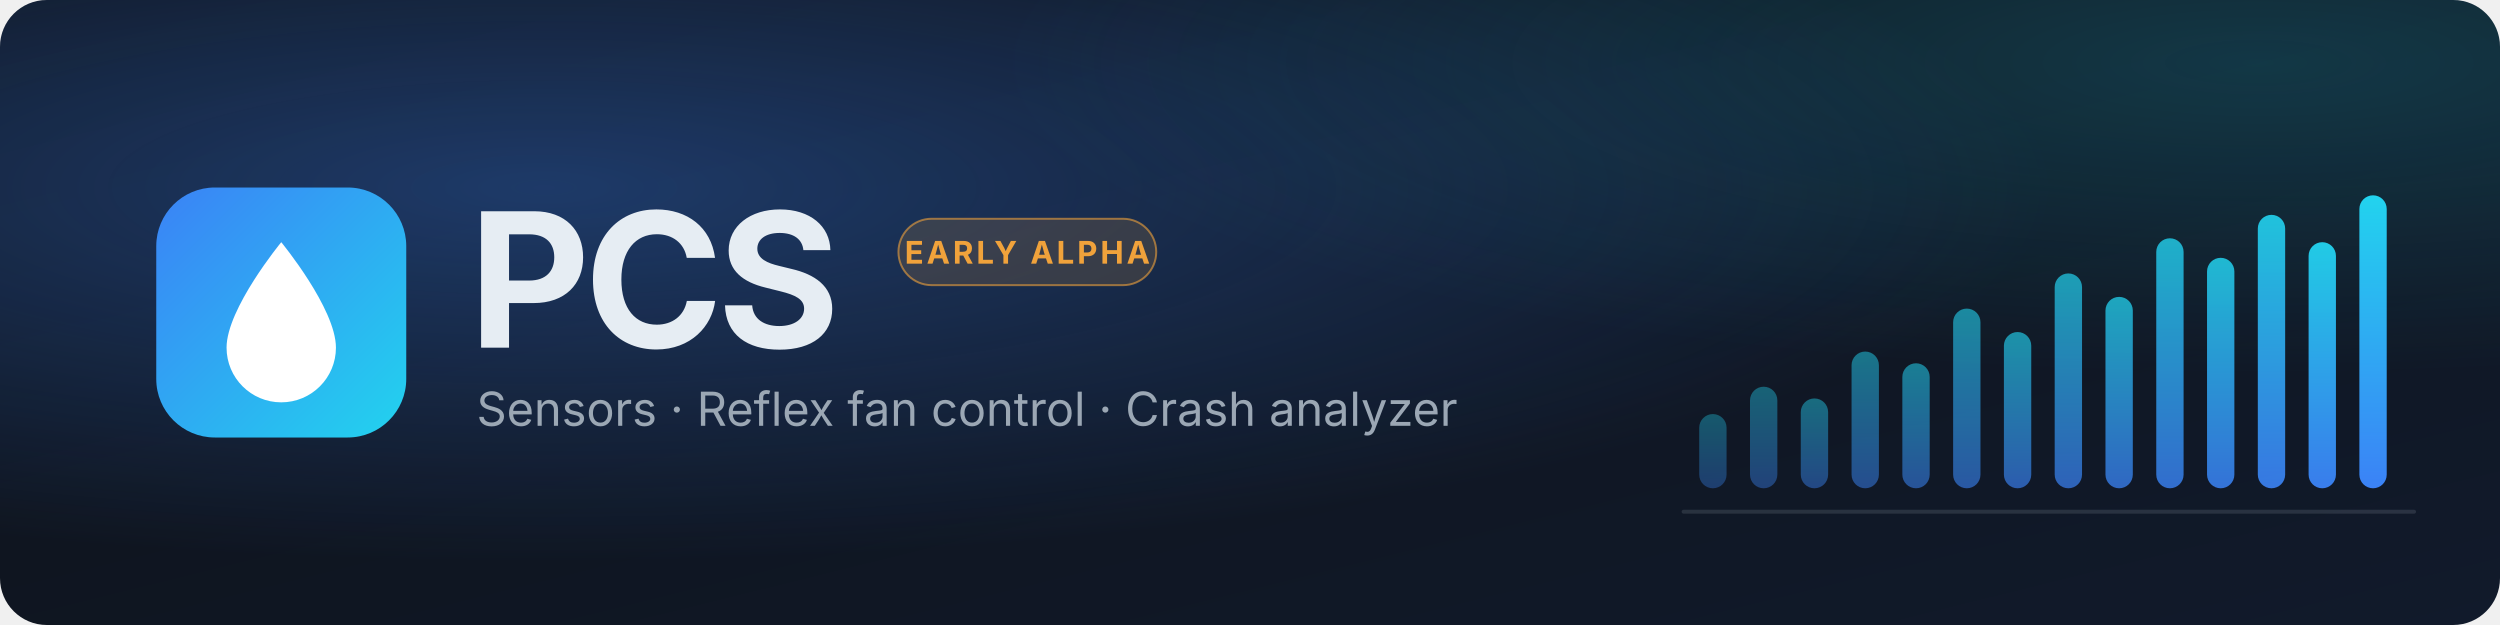
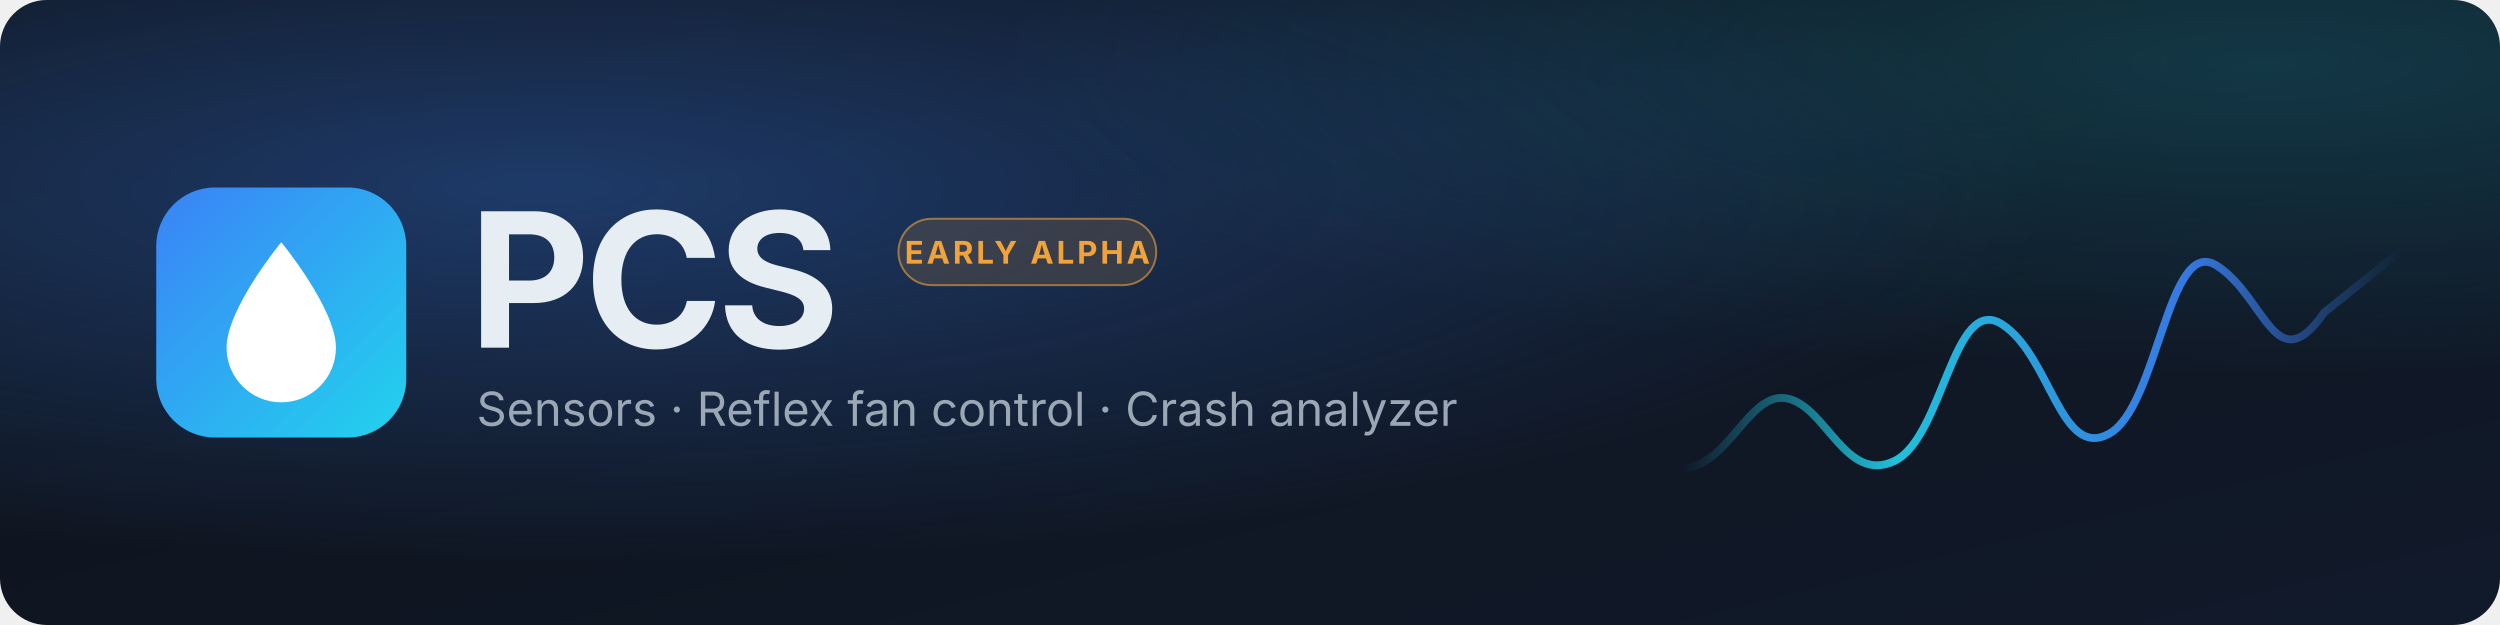
<svg xmlns="http://www.w3.org/2000/svg" width="1280" height="320" viewBox="0 0 1280 320">
  <defs>
    <linearGradient id="bg" x1="0" y1="0" x2="1" y2="1">
      <stop offset="0" stop-color="#0D1117" />
      <stop offset="1" stop-color="#111a2b" />
    </linearGradient>
    <radialGradient id="glow" cx="0.22" cy="0.3" r="0.6">
      <stop offset="0" stop-color="#3B82F6" stop-opacity="0.35" />
      <stop offset="1" stop-color="#3B82F6" stop-opacity="0" />
    </radialGradient>
    <radialGradient id="glow2" cx="0.9" cy="0.1" r="0.5">
      <stop offset="0" stop-color="#22D3EE" stop-opacity="0.18" />
      <stop offset="1" stop-color="#22D3EE" stop-opacity="0" />
    </radialGradient>
    <linearGradient id="tile" x1="0" y1="0" x2="1" y2="1">
      <stop offset="0" stop-color="#3B82F6" />
      <stop offset="1" stop-color="#22D3EE" />
    </linearGradient>
    <linearGradient id="wave" x1="0" y1="0" x2="1" y2="0">
      <stop offset="0" stop-color="#22D3EE" stop-opacity="0" />
      <stop offset="0.3" stop-color="#22D3EE" stop-opacity="0.9" />
-       <stop offset="1" stop-color="#3B82F6" stop-opacity="0.9" />
-     </linearGradient>
-     <linearGradient id="bar" x1="0" y1="1" x2="0" y2="0">
-       <stop offset="0" stop-color="#3B82F6" />
-       <stop offset="1" stop-color="#22D3EE" />
+       <stop offset="0.7" stop-color="#3B82F6" stop-opacity="0.9" />
+       <stop offset="1" stop-color="#3B82F6" stop-opacity="0" />
    </linearGradient>
  </defs>
  <rect width="1280" height="320" rx="24" fill="url(#bg)" />
  <rect width="1280" height="320" rx="24" fill="url(#glow)" />
  <rect width="1280" height="320" rx="24" fill="url(#glow2)" />
-   <rect x="870" y="212" width="14" height="38" rx="7" fill="url(#bar)" fill-opacity="0.35" />
-   <rect x="896" y="198" width="14" height="52" rx="7" fill="url(#bar)" fill-opacity="0.40" />
-   <rect x="922" y="204" width="14" height="46" rx="7" fill="url(#bar)" fill-opacity="0.45" />
-   <rect x="948" y="180" width="14" height="70" rx="7" fill="url(#bar)" fill-opacity="0.50" />
-   <rect x="974" y="186" width="14" height="64" rx="7" fill="url(#bar)" fill-opacity="0.55" />
-   <rect x="1000" y="158" width="14" height="92" rx="7" fill="url(#bar)" fill-opacity="0.60" />
-   <rect x="1026" y="170" width="14" height="80" rx="7" fill="url(#bar)" fill-opacity="0.65" />
-   <rect x="1052" y="140" width="14" height="110" rx="7" fill="url(#bar)" fill-opacity="0.70" />
-   <rect x="1078" y="152" width="14" height="98" rx="7" fill="url(#bar)" fill-opacity="0.75" />
-   <rect x="1104" y="122" width="14" height="128" rx="7" fill="url(#bar)" fill-opacity="0.80" />
-   <rect x="1130" y="132" width="14" height="118" rx="7" fill="url(#bar)" fill-opacity="0.85" />
-   <rect x="1156" y="110" width="14" height="140" rx="7" fill="url(#bar)" fill-opacity="0.90" />
-   <rect x="1182" y="124" width="14" height="126" rx="7" fill="url(#bar)" fill-opacity="0.95" />
-   <rect x="1208" y="100" width="14" height="150" rx="7" fill="url(#bar)" fill-opacity="1.00" />
-   <line x1="862" y1="262" x2="1236" y2="262" stroke="#9BA7B4" stroke-opacity="0.18" stroke-width="2" stroke-linecap="round" />
+   <path d="M860 240 C 885 240 895 200 915 204 S 945 248 970 236 S 1000 150 1025 166 S 1055 236 1080 222 S 1110 120 1135 136 S 1165 196 1190 160 L 1230 128" fill="none" stroke="url(#wave)" stroke-width="4" stroke-linecap="round" />
  <rect x="80" y="96" width="128" height="128" rx="30" fill="url(#tile)" />
  <path d="M144 124 C 144 124 116 158 116 178 A 28 28 0 0 0 172 178 C 172 158 144 124 144 124 Z" fill="#fff" />
  <text x="240" y="178" font-family="Segoe UI, Inter, Helvetica, Arial, sans-serif" font-size="96" font-weight="700" fill="#E6EDF3" letter-spacing="-3">PCS</text>
  <text x="244" y="218" font-family="Segoe UI, Inter, Helvetica, Arial, sans-serif" font-size="24" fill="#9BA7B4">Sensors · Reflex fan control · Crash analyzer</text>
  <rect x="460" y="112" width="132" height="34" rx="17" fill="#F0A23B" fill-opacity="0.15" stroke="#F0A23B" stroke-opacity="0.6" />
  <text x="526" y="135" text-anchor="middle" font-family="Segoe UI, Inter, Helvetica, Arial, sans-serif" font-size="16" font-weight="700" fill="#F0A23B" letter-spacing="1.5">EARLY ALPHA</text>
</svg>
